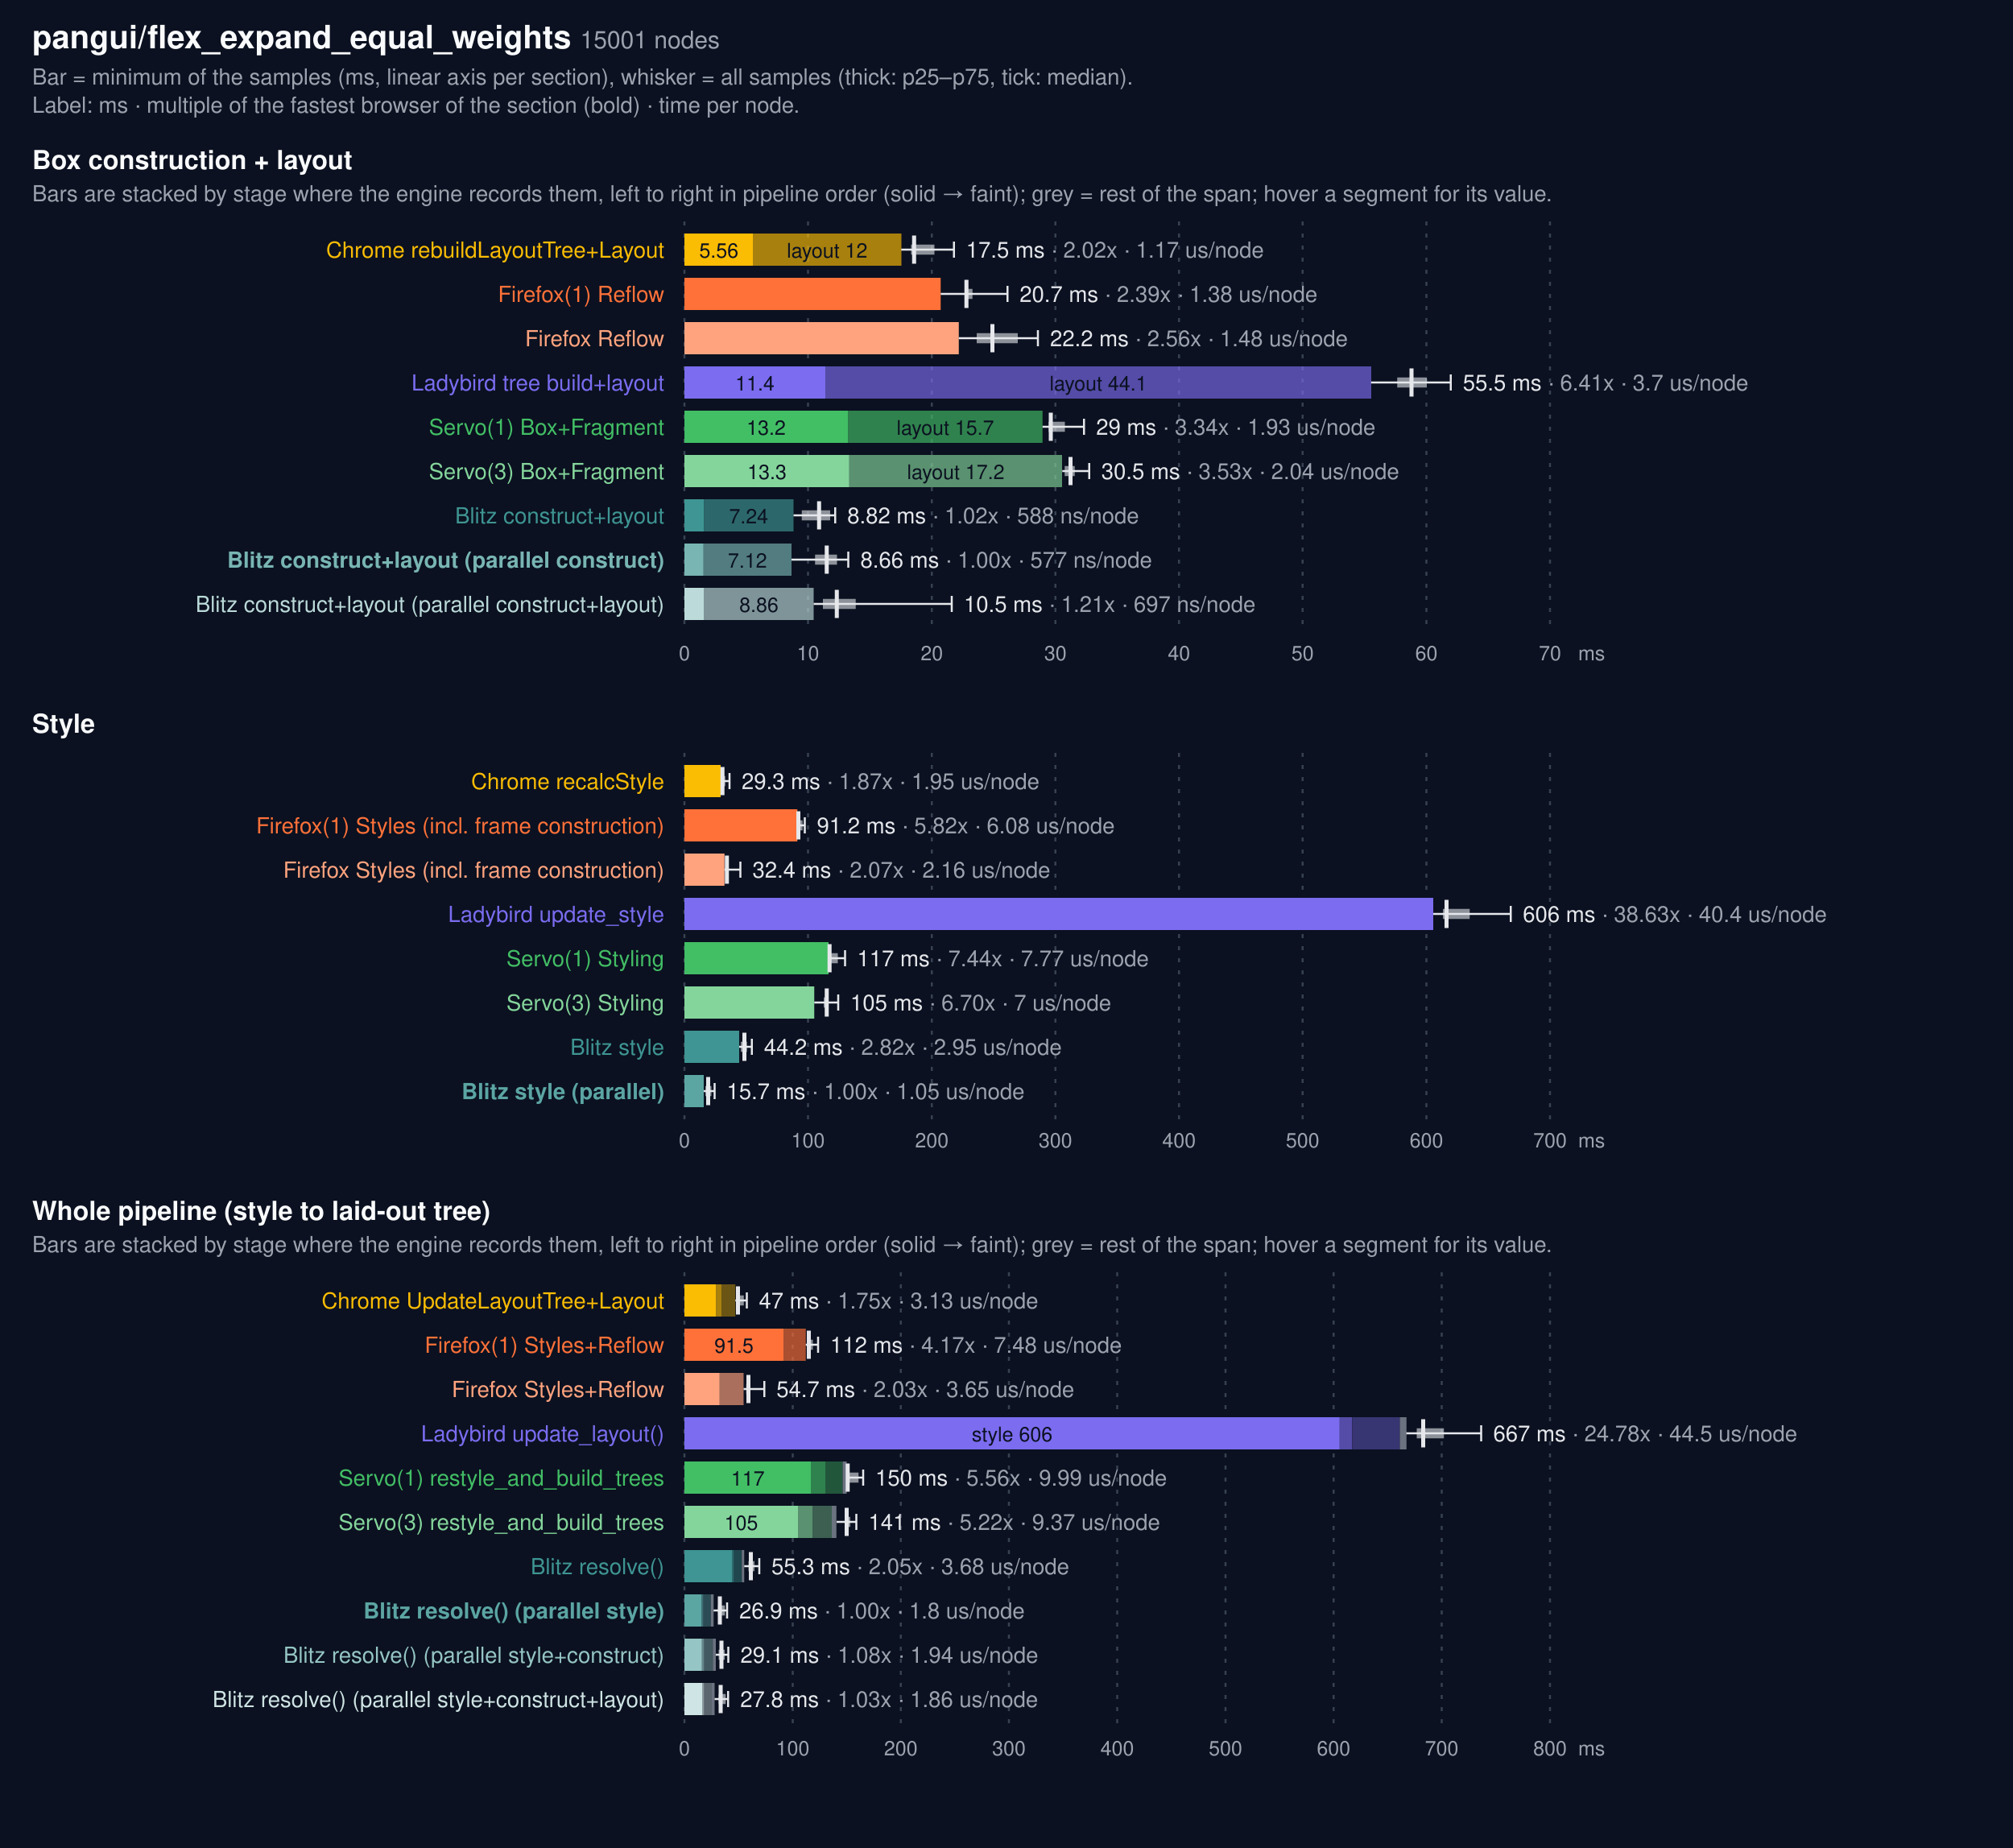
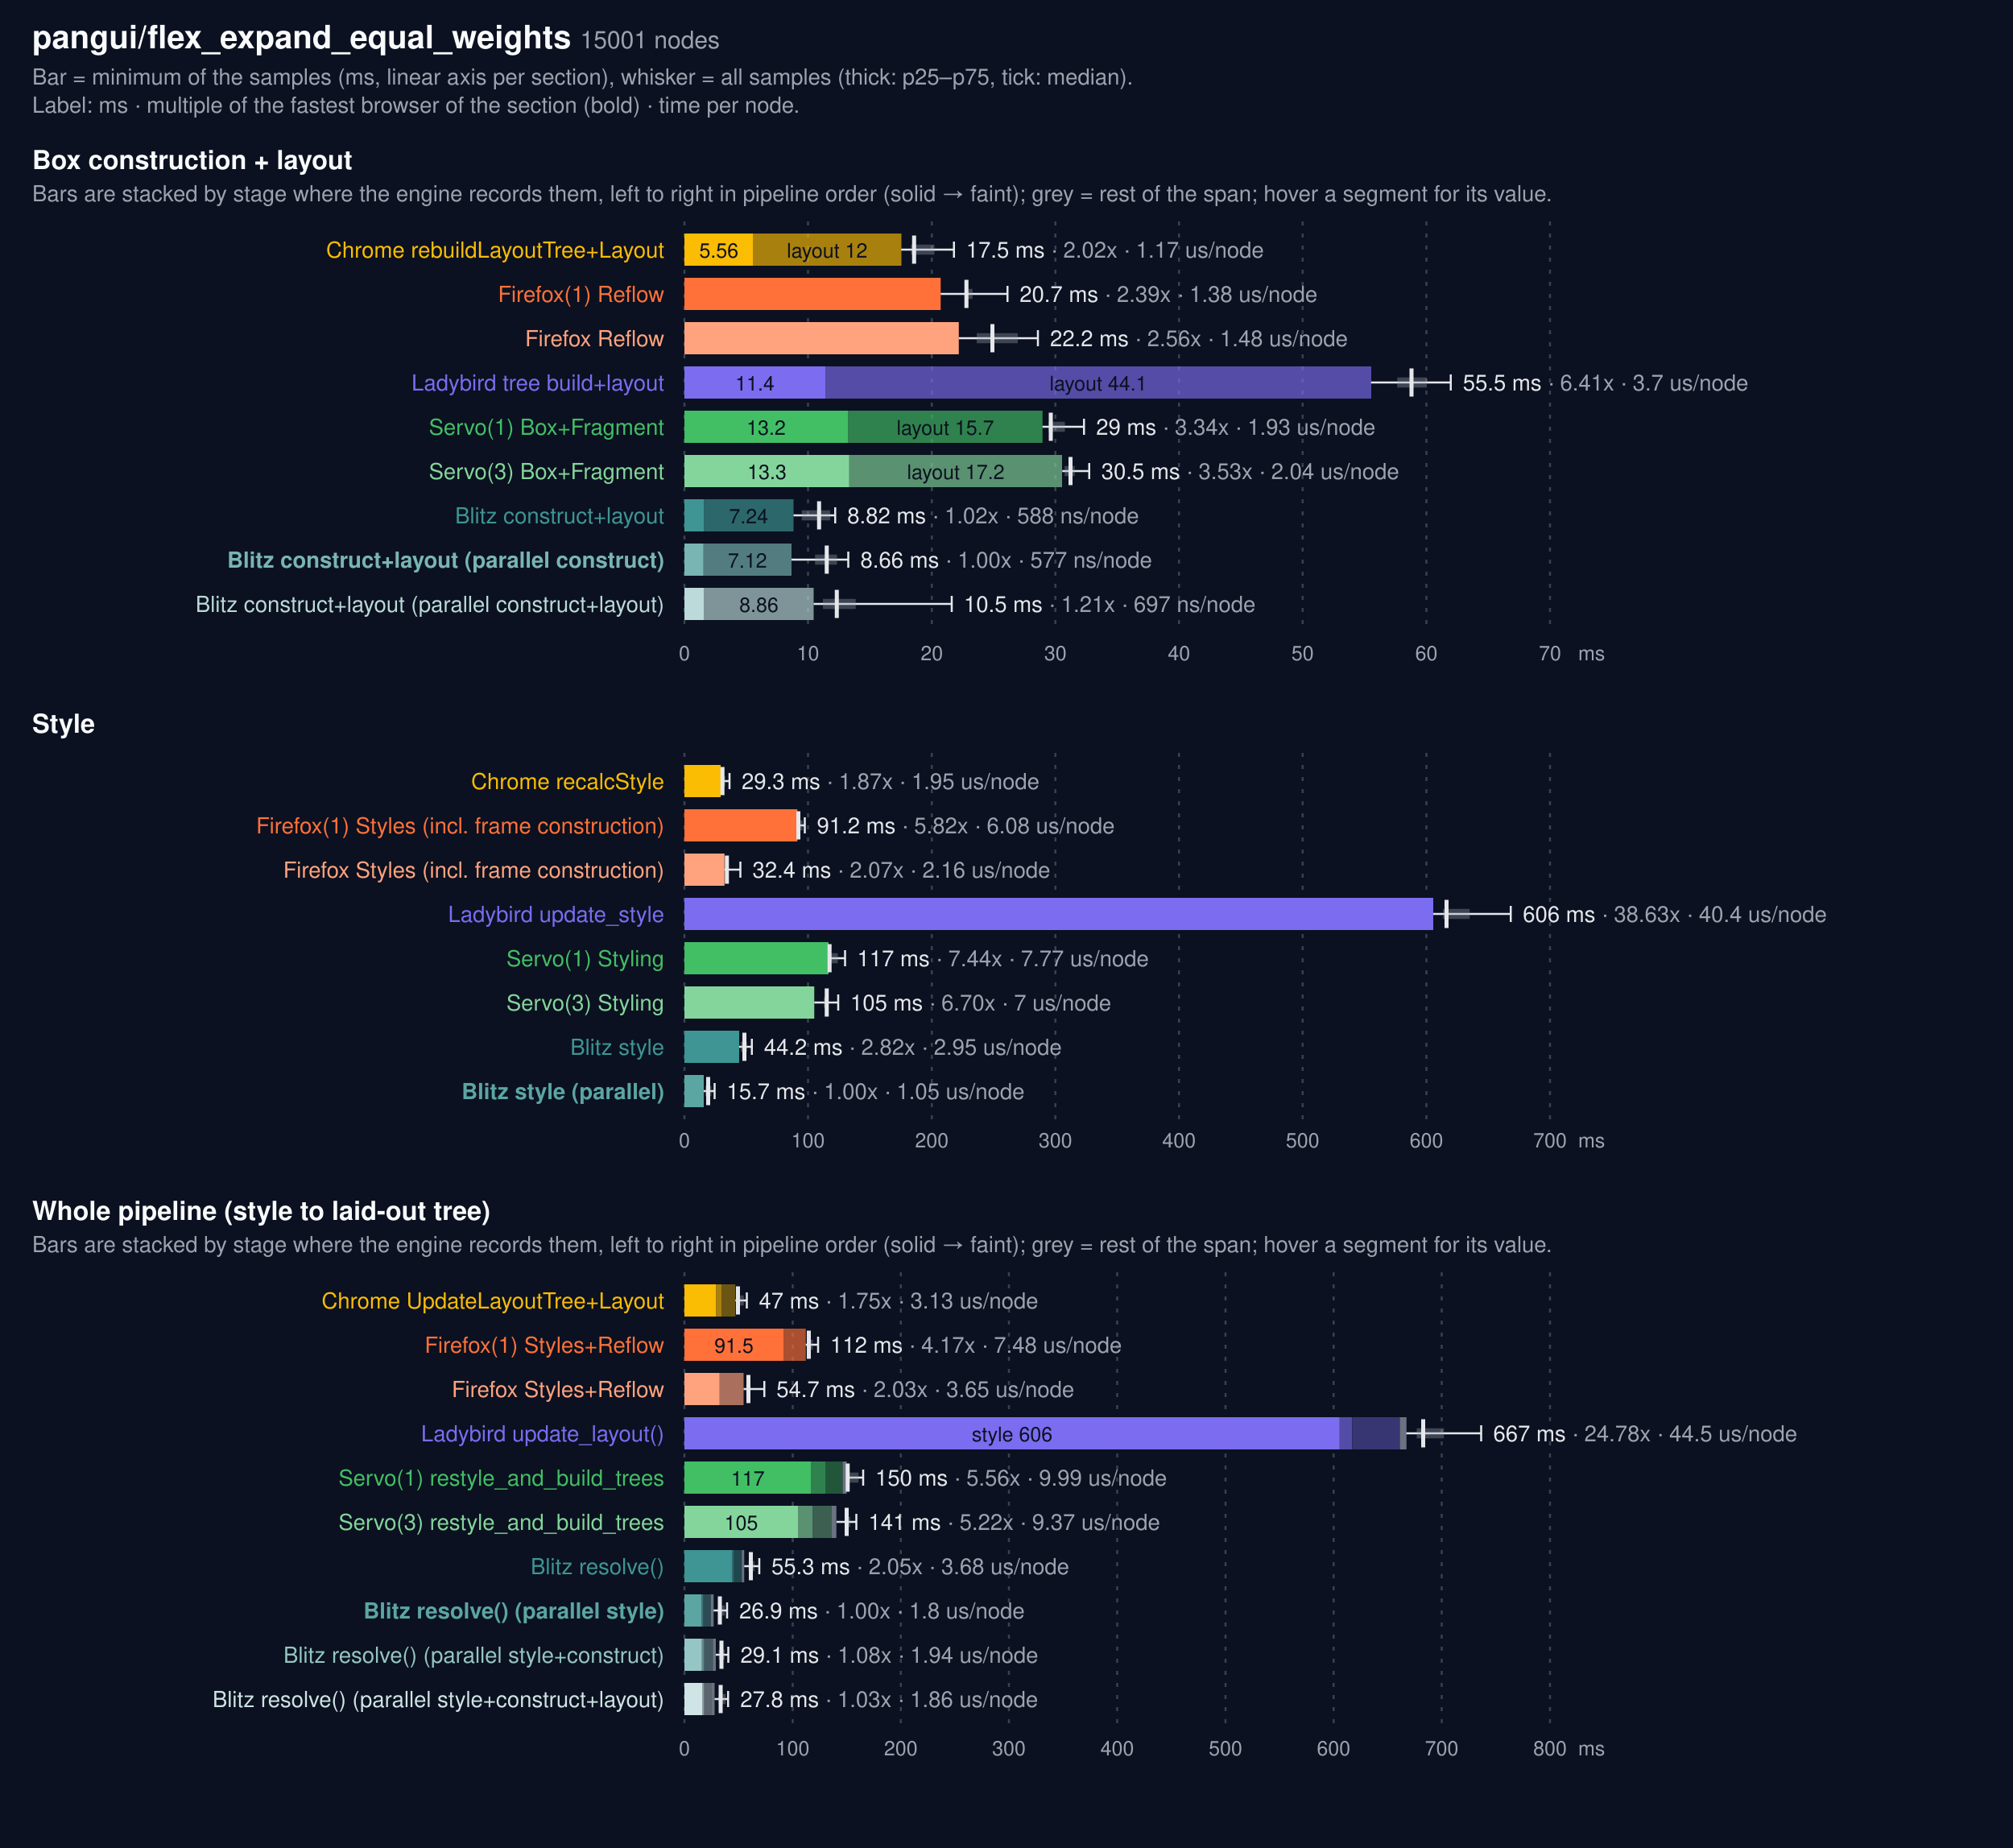
<svg xmlns="http://www.w3.org/2000/svg" width="1000" height="918" viewBox="0 0 1000 918" font-family="system-ui, -apple-system, Segoe UI, Helvetica, Arial, sans-serif">
  <rect width="1000" height="918" fill="#0b1120" />
  <text x="16" y="24" fill="#f9fafb" font-size="16" font-weight="600">pangui/flex_expand_equal_weights <tspan fill="#9ca3af" font-size="12" font-weight="400">15001 nodes</tspan>
  </text>
  <text x="16" y="42" fill="#9ca3af" font-size="11">Bar = minimum of the samples (ms, linear axis per section), whisker = all samples (thick: p25–p75, tick: median).</text>
  <text x="16" y="56" fill="#9ca3af" font-size="11">Label: ms · multiple of the fastest browser of the section (bold) · time per node.</text>
  <text x="16" y="84" fill="#f9fafb" font-size="13" font-weight="600">Box construction + layout</text>
  <text x="16" y="100" fill="#9ca3af" font-size="11">Bars are stacked by stage where the engine records them, left to right in pipeline order (solid → faint); grey = rest of the span; hover a segment for its value.</text>
  <line x1="340.0" x2="340.0" y1="110" y2="314" stroke="#374151" stroke-dasharray="2 4" />
  <text x="340.0" y="328" fill="#9ca3af" font-size="10" text-anchor="middle">0</text>
  <line x1="401.4" x2="401.4" y1="110" y2="314" stroke="#374151" stroke-dasharray="2 4" />
  <text x="401.4" y="328" fill="#9ca3af" font-size="10" text-anchor="middle">10</text>
  <line x1="462.9" x2="462.9" y1="110" y2="314" stroke="#374151" stroke-dasharray="2 4" />
  <text x="462.9" y="328" fill="#9ca3af" font-size="10" text-anchor="middle">20</text>
  <line x1="524.3" x2="524.3" y1="110" y2="314" stroke="#374151" stroke-dasharray="2 4" />
  <text x="524.3" y="328" fill="#9ca3af" font-size="10" text-anchor="middle">30</text>
  <line x1="585.7" x2="585.7" y1="110" y2="314" stroke="#374151" stroke-dasharray="2 4" />
  <text x="585.7" y="328" fill="#9ca3af" font-size="10" text-anchor="middle">40</text>
  <line x1="647.1" x2="647.1" y1="110" y2="314" stroke="#374151" stroke-dasharray="2 4" />
  <text x="647.1" y="328" fill="#9ca3af" font-size="10" text-anchor="middle">50</text>
  <line x1="708.6" x2="708.6" y1="110" y2="314" stroke="#374151" stroke-dasharray="2 4" />
  <text x="708.6" y="328" fill="#9ca3af" font-size="10" text-anchor="middle">60</text>
  <line x1="770.0" x2="770.0" y1="110" y2="314" stroke="#374151" stroke-dasharray="2 4" />
  <text x="770.0" y="328" fill="#9ca3af" font-size="10" text-anchor="middle">70</text>
  <text x="784" y="328" fill="#9ca3af" font-size="10">ms</text>
  <text x="330" y="128" fill="#FBBC04" font-size="11" text-anchor="end">Chrome rebuildLayoutTree+Layout</text>
  <rect x="340.0" y="116" width="34.2" height="16" fill="#FBBC04" opacity="1.0" />
  <text x="357.1" y="128" fill="#0b1120" font-size="10" text-anchor="middle">5.56</text>
  <rect x="374.2" y="116" width="73.6" height="16" fill="#FBBC04" opacity="0.65" />
  <text x="410.9" y="128" fill="#0b1120" font-size="10" text-anchor="middle">layout 12</text>
  <g stroke="#e5e7eb" fill="none">
    <line x1="447.7" y1="124.0" x2="473.9" y2="124.0" stroke-width="1" />
-     <line x1="452.6" y1="124.0" x2="464.2" y2="124.0" stroke-width="5" opacity="0.6" />
+     <line x1="452.6" y1="124.0" x2="464.2" y2="124.0" stroke="#9ca3af" stroke-width="5" opacity="0.35" />
    <line x1="454.1" y1="117" x2="454.1" y2="131" stroke-width="2" />
    <line x1="473.9" y1="120" x2="473.9" y2="128" stroke-width="1" />
  </g>
  <text x="479.9" y="128" fill="#e5e7eb" font-size="11">17.5 ms <tspan fill="#9ca3af">· 2.02x · 1.17 us/node</tspan>
  </text>
  <text x="330" y="150" fill="#FF7139" font-size="11" text-anchor="end">Firefox(1) Reflow</text>
  <rect x="340" y="138" width="127.3" height="16" fill="#FF7139" />
  <g stroke="#e5e7eb" fill="none">
    <line x1="467.3" y1="146.0" x2="500.5" y2="146.0" stroke-width="1" />
-     <line x1="479.6" y1="146.0" x2="483.1" y2="146.0" stroke-width="5" opacity="0.6" />
+     <line x1="479.6" y1="146.0" x2="483.1" y2="146.0" stroke="#9ca3af" stroke-width="5" opacity="0.35" />
    <line x1="480.1" y1="139" x2="480.1" y2="153" stroke-width="2" />
    <line x1="500.5" y1="142" x2="500.5" y2="150" stroke-width="1" />
  </g>
  <text x="506.5" y="150" fill="#e5e7eb" font-size="11">20.7 ms <tspan fill="#9ca3af">· 2.39x · 1.38 us/node</tspan>
  </text>
  <text x="330" y="172" fill="#ffa37e" font-size="11" text-anchor="end">Firefox Reflow</text>
  <rect x="340" y="160" width="136.3" height="16" fill="#ffa37e" />
  <g stroke="#e5e7eb" fill="none">
    <line x1="476.3" y1="168.0" x2="515.6" y2="168.0" stroke-width="1" />
-     <line x1="485.2" y1="168.0" x2="505.6" y2="168.0" stroke-width="5" opacity="0.6" />
+     <line x1="485.2" y1="168.0" x2="505.6" y2="168.0" stroke="#9ca3af" stroke-width="5" opacity="0.35" />
    <line x1="493.0" y1="161" x2="493.0" y2="175" stroke-width="2" />
    <line x1="515.6" y1="164" x2="515.6" y2="172" stroke-width="1" />
  </g>
  <text x="521.6" y="172" fill="#e5e7eb" font-size="11">22.2 ms <tspan fill="#9ca3af">· 2.56x · 1.48 us/node</tspan>
  </text>
  <text x="330" y="194" fill="#7B6CF0" font-size="11" text-anchor="end">Ladybird tree build+layout</text>
  <rect x="340.0" y="182" width="70.1" height="16" fill="#7B6CF0" opacity="1.0" />
  <text x="375.0" y="194" fill="#0b1120" font-size="10" text-anchor="middle">11.4</text>
  <rect x="410.1" y="182" width="271.1" height="16" fill="#7B6CF0" opacity="0.65" />
  <text x="545.6" y="194" fill="#0b1120" font-size="10" text-anchor="middle">layout 44.1</text>
  <g stroke="#e5e7eb" fill="none">
    <line x1="681.1" y1="190.0" x2="720.7" y2="190.0" stroke-width="1" />
-     <line x1="694.1" y1="190.0" x2="708.8" y2="190.0" stroke-width="5" opacity="0.6" />
+     <line x1="694.1" y1="190.0" x2="708.8" y2="190.0" stroke="#9ca3af" stroke-width="5" opacity="0.35" />
    <line x1="701.2" y1="183" x2="701.2" y2="197" stroke-width="2" />
    <line x1="720.7" y1="186" x2="720.7" y2="194" stroke-width="1" />
  </g>
  <text x="726.7" y="194" fill="#e5e7eb" font-size="11">55.5 ms <tspan fill="#9ca3af">· 6.41x · 3.7 us/node</tspan>
  </text>
  <text x="330" y="216" fill="#42BE65" font-size="11" text-anchor="end">Servo(1) Box+Fragment</text>
  <rect x="340.0" y="204" width="81.3" height="16" fill="#42BE65" opacity="1.0" />
  <text x="380.6" y="216" fill="#0b1120" font-size="10" text-anchor="middle">13.2</text>
  <rect x="421.3" y="204" width="96.6" height="16" fill="#42BE65" opacity="0.65" />
  <text x="469.6" y="216" fill="#0b1120" font-size="10" text-anchor="middle">layout 15.7</text>
  <g stroke="#e5e7eb" fill="none">
    <line x1="517.9" y1="212.0" x2="538.5" y2="212.0" stroke-width="1" />
-     <line x1="520.9" y1="212.0" x2="529.0" y2="212.0" stroke-width="5" opacity="0.6" />
+     <line x1="520.9" y1="212.0" x2="529.0" y2="212.0" stroke="#9ca3af" stroke-width="5" opacity="0.35" />
    <line x1="522.0" y1="205" x2="522.0" y2="219" stroke-width="2" />
    <line x1="538.5" y1="208" x2="538.5" y2="216" stroke-width="1" />
  </g>
  <text x="544.5" y="216" fill="#e5e7eb" font-size="11">29 ms <tspan fill="#9ca3af">· 3.34x · 1.93 us/node</tspan>
  </text>
  <text x="330" y="238" fill="#84d59b" font-size="11" text-anchor="end">Servo(3) Box+Fragment</text>
  <rect x="340.0" y="226" width="81.9" height="16" fill="#84d59b" opacity="1.0" />
  <text x="381.0" y="238" fill="#0b1120" font-size="10" text-anchor="middle">13.3</text>
  <rect x="421.9" y="226" width="105.7" height="16" fill="#84d59b" opacity="0.65" />
  <text x="474.8" y="238" fill="#0b1120" font-size="10" text-anchor="middle">layout 17.2</text>
  <g stroke="#e5e7eb" fill="none">
    <line x1="527.7" y1="234.0" x2="541.1" y2="234.0" stroke-width="1" />
-     <line x1="528.9" y1="234.0" x2="533.9" y2="234.0" stroke-width="5" opacity="0.6" />
+     <line x1="528.9" y1="234.0" x2="533.9" y2="234.0" stroke="#9ca3af" stroke-width="5" opacity="0.35" />
    <line x1="531.8" y1="227" x2="531.8" y2="241" stroke-width="2" />
    <line x1="541.1" y1="230" x2="541.1" y2="238" stroke-width="1" />
  </g>
  <text x="547.1" y="238" fill="#e5e7eb" font-size="11">30.5 ms <tspan fill="#9ca3af">· 3.53x · 2.04 us/node</tspan>
  </text>
  <text x="330" y="260" fill="#3E9593" font-size="11" text-anchor="end">Blitz construct+layout</text>
  <rect x="340.0" y="248" width="9.7" height="16" fill="#3E9593" opacity="1.0" />
  <rect x="349.7" y="248" width="44.5" height="16" fill="#3E9593" opacity="0.65" />
  <text x="371.9" y="260" fill="#0b1120" font-size="10" text-anchor="middle">7.24</text>
  <g stroke="#e5e7eb" fill="none">
    <line x1="394.2" y1="256.0" x2="414.9" y2="256.0" stroke-width="1" />
-     <line x1="398.3" y1="256.0" x2="412.4" y2="256.0" stroke-width="5" opacity="0.6" />
+     <line x1="398.3" y1="256.0" x2="412.4" y2="256.0" stroke="#9ca3af" stroke-width="5" opacity="0.35" />
    <line x1="406.9" y1="249" x2="406.9" y2="263" stroke-width="2" />
    <line x1="414.9" y1="252" x2="414.9" y2="260" stroke-width="1" />
  </g>
  <text x="420.9" y="260" fill="#e5e7eb" font-size="11">8.82 ms <tspan fill="#9ca3af">· 1.02x · 588 ns/node</tspan>
  </text>
  <text x="330" y="282" fill="#78b5b3" font-size="11" text-anchor="end" font-weight="700">Blitz construct+layout (parallel construct)</text>
  <rect x="340.0" y="270" width="9.5" height="16" fill="#78b5b3" opacity="1.0" />
  <rect x="349.5" y="270" width="43.7" height="16" fill="#78b5b3" opacity="0.65" />
  <text x="371.3" y="282" fill="#0b1120" font-size="10" text-anchor="middle">7.12</text>
  <g stroke="#e5e7eb" fill="none">
    <line x1="393.2" y1="278.0" x2="421.4" y2="278.0" stroke-width="1" />
-     <line x1="404.9" y1="278.0" x2="415.8" y2="278.0" stroke-width="5" opacity="0.6" />
+     <line x1="404.9" y1="278.0" x2="415.8" y2="278.0" stroke="#9ca3af" stroke-width="5" opacity="0.35" />
    <line x1="410.7" y1="271" x2="410.7" y2="285" stroke-width="2" />
    <line x1="421.4" y1="274" x2="421.4" y2="282" stroke-width="1" />
  </g>
  <text x="427.4" y="282" fill="#e5e7eb" font-size="11">8.66 ms <tspan fill="#9ca3af">· 1.00x · 577 ns/node</tspan>
  </text>
  <text x="330" y="304" fill="#bbdad9" font-size="11" text-anchor="end">Blitz construct+layout (parallel construct+layout)</text>
  <rect x="340.0" y="292" width="9.8" height="16" fill="#bbdad9" opacity="1.0" />
  <rect x="349.8" y="292" width="54.4" height="16" fill="#bbdad9" opacity="0.65" />
  <text x="377.0" y="304" fill="#0b1120" font-size="10" text-anchor="middle">8.86</text>
  <g stroke="#e5e7eb" fill="none">
    <line x1="404.2" y1="300.0" x2="472.8" y2="300.0" stroke-width="1" />
-     <line x1="408.8" y1="300.0" x2="425.1" y2="300.0" stroke-width="5" opacity="0.6" />
+     <line x1="408.8" y1="300.0" x2="425.1" y2="300.0" stroke="#9ca3af" stroke-width="5" opacity="0.35" />
    <line x1="415.7" y1="293" x2="415.7" y2="307" stroke-width="2" />
    <line x1="472.8" y1="296" x2="472.8" y2="304" stroke-width="1" />
  </g>
  <text x="478.8" y="304" fill="#e5e7eb" font-size="11">10.5 ms <tspan fill="#9ca3af">· 1.21x · 697 ns/node</tspan>
  </text>
  <text x="16" y="364" fill="#f9fafb" font-size="13" font-weight="600">Style</text>
  <line x1="340.0" x2="340.0" y1="374" y2="556" stroke="#374151" stroke-dasharray="2 4" />
  <text x="340.0" y="570" fill="#9ca3af" font-size="10" text-anchor="middle">0</text>
  <line x1="401.4" x2="401.4" y1="374" y2="556" stroke="#374151" stroke-dasharray="2 4" />
  <text x="401.4" y="570" fill="#9ca3af" font-size="10" text-anchor="middle">100</text>
  <line x1="462.9" x2="462.9" y1="374" y2="556" stroke="#374151" stroke-dasharray="2 4" />
  <text x="462.9" y="570" fill="#9ca3af" font-size="10" text-anchor="middle">200</text>
  <line x1="524.3" x2="524.3" y1="374" y2="556" stroke="#374151" stroke-dasharray="2 4" />
  <text x="524.3" y="570" fill="#9ca3af" font-size="10" text-anchor="middle">300</text>
  <line x1="585.7" x2="585.7" y1="374" y2="556" stroke="#374151" stroke-dasharray="2 4" />
  <text x="585.7" y="570" fill="#9ca3af" font-size="10" text-anchor="middle">400</text>
  <line x1="647.1" x2="647.1" y1="374" y2="556" stroke="#374151" stroke-dasharray="2 4" />
  <text x="647.1" y="570" fill="#9ca3af" font-size="10" text-anchor="middle">500</text>
  <line x1="708.6" x2="708.6" y1="374" y2="556" stroke="#374151" stroke-dasharray="2 4" />
  <text x="708.6" y="570" fill="#9ca3af" font-size="10" text-anchor="middle">600</text>
  <line x1="770.0" x2="770.0" y1="374" y2="556" stroke="#374151" stroke-dasharray="2 4" />
  <text x="770.0" y="570" fill="#9ca3af" font-size="10" text-anchor="middle">700</text>
  <text x="784" y="570" fill="#9ca3af" font-size="10">ms</text>
  <text x="330" y="392" fill="#FBBC04" font-size="11" text-anchor="end">Chrome recalcStyle</text>
  <rect x="340" y="380" width="18.0" height="16" fill="#FBBC04" />
  <g stroke="#e5e7eb" fill="none">
    <line x1="358.0" y1="388.0" x2="362.4" y2="388.0" stroke-width="1" />
-     <line x1="358.5" y1="388.0" x2="360.3" y2="388.0" stroke-width="5" opacity="0.6" />
+     <line x1="358.5" y1="388.0" x2="360.3" y2="388.0" stroke="#9ca3af" stroke-width="5" opacity="0.35" />
    <line x1="358.9" y1="381" x2="358.9" y2="395" stroke-width="2" />
    <line x1="362.4" y1="384" x2="362.4" y2="392" stroke-width="1" />
  </g>
  <text x="368.4" y="392" fill="#e5e7eb" font-size="11">29.3 ms <tspan fill="#9ca3af">· 1.87x · 1.95 us/node</tspan>
  </text>
  <text x="330" y="414" fill="#FF7139" font-size="11" text-anchor="end">Firefox(1) Styles (incl. frame construction)</text>
  <rect x="340" y="402" width="56.1" height="16" fill="#FF7139" />
  <g stroke="#e5e7eb" fill="none">
    <line x1="396.1" y1="410.0" x2="399.8" y2="410.0" stroke-width="1" />
-     <line x1="396.3" y1="410.0" x2="398.7" y2="410.0" stroke-width="5" opacity="0.6" />
+     <line x1="396.3" y1="410.0" x2="398.7" y2="410.0" stroke="#9ca3af" stroke-width="5" opacity="0.35" />
    <line x1="396.6" y1="403" x2="396.6" y2="417" stroke-width="2" />
    <line x1="399.8" y1="406" x2="399.8" y2="414" stroke-width="1" />
  </g>
  <text x="405.8" y="414" fill="#e5e7eb" font-size="11">91.2 ms <tspan fill="#9ca3af">· 5.82x · 6.08 us/node</tspan>
  </text>
  <text x="330" y="436" fill="#ffa37e" font-size="11" text-anchor="end">Firefox Styles (incl. frame construction)</text>
  <rect x="340" y="424" width="19.9" height="16" fill="#ffa37e" />
  <g stroke="#e5e7eb" fill="none">
    <line x1="359.9" y1="432.0" x2="367.8" y2="432.0" stroke-width="1" />
-     <line x1="360.5" y1="432.0" x2="361.2" y2="432.0" stroke-width="5" opacity="0.6" />
+     <line x1="360.5" y1="432.0" x2="361.2" y2="432.0" stroke="#9ca3af" stroke-width="5" opacity="0.35" />
    <line x1="361.1" y1="425" x2="361.1" y2="439" stroke-width="2" />
    <line x1="367.8" y1="428" x2="367.8" y2="436" stroke-width="1" />
  </g>
  <text x="373.8" y="436" fill="#e5e7eb" font-size="11">32.4 ms <tspan fill="#9ca3af">· 2.07x · 2.16 us/node</tspan>
  </text>
  <text x="330" y="458" fill="#7B6CF0" font-size="11" text-anchor="end">Ladybird update_style</text>
  <rect x="340" y="446" width="372.0" height="16" fill="#7B6CF0" />
  <g stroke="#e5e7eb" fill="none">
    <line x1="712.0" y1="454.0" x2="750.5" y2="454.0" stroke-width="1" />
-     <line x1="716.8" y1="454.0" x2="730.1" y2="454.0" stroke-width="5" opacity="0.6" />
+     <line x1="716.8" y1="454.0" x2="730.1" y2="454.0" stroke="#9ca3af" stroke-width="5" opacity="0.35" />
    <line x1="718.6" y1="447" x2="718.6" y2="461" stroke-width="2" />
    <line x1="750.5" y1="450" x2="750.5" y2="458" stroke-width="1" />
  </g>
  <text x="756.5" y="458" fill="#e5e7eb" font-size="11">606 ms <tspan fill="#9ca3af">· 38.63x · 40.4 us/node</tspan>
  </text>
  <text x="330" y="480" fill="#42BE65" font-size="11" text-anchor="end">Servo(1) Styling</text>
  <rect x="340" y="468" width="71.6" height="16" fill="#42BE65" />
  <g stroke="#e5e7eb" fill="none">
    <line x1="411.6" y1="476.0" x2="419.8" y2="476.0" stroke-width="1" />
-     <line x1="412.0" y1="476.0" x2="416.2" y2="476.0" stroke-width="5" opacity="0.6" />
+     <line x1="412.0" y1="476.0" x2="416.2" y2="476.0" stroke="#9ca3af" stroke-width="5" opacity="0.35" />
    <line x1="412.1" y1="469" x2="412.1" y2="483" stroke-width="2" />
    <line x1="419.8" y1="472" x2="419.8" y2="480" stroke-width="1" />
  </g>
  <text x="425.8" y="480" fill="#e5e7eb" font-size="11">117 ms <tspan fill="#9ca3af">· 7.44x · 7.77 us/node</tspan>
  </text>
  <text x="330" y="502" fill="#84d59b" font-size="11" text-anchor="end">Servo(3) Styling</text>
  <rect x="340" y="490" width="64.5" height="16" fill="#84d59b" />
  <g stroke="#e5e7eb" fill="none">
    <line x1="404.5" y1="498.0" x2="416.4" y2="498.0" stroke-width="1" />
-     <line x1="409.2" y1="498.0" x2="411.6" y2="498.0" stroke-width="5" opacity="0.6" />
+     <line x1="409.2" y1="498.0" x2="411.6" y2="498.0" stroke="#9ca3af" stroke-width="5" opacity="0.35" />
    <line x1="410.7" y1="491" x2="410.7" y2="505" stroke-width="2" />
    <line x1="416.4" y1="494" x2="416.4" y2="502" stroke-width="1" />
  </g>
  <text x="422.4" y="502" fill="#e5e7eb" font-size="11">105 ms <tspan fill="#9ca3af">· 6.70x · 7 us/node</tspan>
  </text>
  <text x="330" y="524" fill="#3E9593" font-size="11" text-anchor="end">Blitz style</text>
  <rect x="340" y="512" width="27.2" height="16" fill="#3E9593" />
  <g stroke="#e5e7eb" fill="none">
    <line x1="367.2" y1="520.0" x2="373.5" y2="520.0" stroke-width="1" />
-     <line x1="368.0" y1="520.0" x2="371.1" y2="520.0" stroke-width="5" opacity="0.6" />
+     <line x1="368.0" y1="520.0" x2="371.1" y2="520.0" stroke="#9ca3af" stroke-width="5" opacity="0.35" />
    <line x1="369.8" y1="513" x2="369.8" y2="527" stroke-width="2" />
    <line x1="373.5" y1="516" x2="373.5" y2="524" stroke-width="1" />
  </g>
  <text x="379.5" y="524" fill="#e5e7eb" font-size="11">44.2 ms <tspan fill="#9ca3af">· 2.82x · 2.95 us/node</tspan>
  </text>
  <text x="330" y="546" fill="#5ba5a3" font-size="11" text-anchor="end" font-weight="700">Blitz style (parallel)</text>
  <rect x="340" y="534" width="9.6" height="16" fill="#5ba5a3" />
  <g stroke="#e5e7eb" fill="none">
    <line x1="349.6" y1="542.0" x2="355.0" y2="542.0" stroke-width="1" />
-     <line x1="350.4" y1="542.0" x2="353.4" y2="542.0" stroke-width="5" opacity="0.6" />
+     <line x1="350.4" y1="542.0" x2="353.4" y2="542.0" stroke="#9ca3af" stroke-width="5" opacity="0.35" />
    <line x1="351.8" y1="535" x2="351.8" y2="549" stroke-width="2" />
    <line x1="355.0" y1="538" x2="355.0" y2="546" stroke-width="1" />
  </g>
  <text x="361.0" y="546" fill="#e5e7eb" font-size="11">15.7 ms <tspan fill="#9ca3af">· 1.00x · 1.05 us/node</tspan>
  </text>
  <text x="16" y="606" fill="#f9fafb" font-size="13" font-weight="600">Whole pipeline (style to laid-out tree)</text>
  <text x="16" y="622" fill="#9ca3af" font-size="11">Bars are stacked by stage where the engine records them, left to right in pipeline order (solid → faint); grey = rest of the span; hover a segment for its value.</text>
  <line x1="340.0" x2="340.0" y1="632" y2="858" stroke="#374151" stroke-dasharray="2 4" />
  <text x="340.0" y="872" fill="#9ca3af" font-size="10" text-anchor="middle">0</text>
  <line x1="393.8" x2="393.8" y1="632" y2="858" stroke="#374151" stroke-dasharray="2 4" />
  <text x="393.8" y="872" fill="#9ca3af" font-size="10" text-anchor="middle">100</text>
  <line x1="447.5" x2="447.5" y1="632" y2="858" stroke="#374151" stroke-dasharray="2 4" />
  <text x="447.5" y="872" fill="#9ca3af" font-size="10" text-anchor="middle">200</text>
  <line x1="501.2" x2="501.2" y1="632" y2="858" stroke="#374151" stroke-dasharray="2 4" />
  <text x="501.2" y="872" fill="#9ca3af" font-size="10" text-anchor="middle">300</text>
  <line x1="555.0" x2="555.0" y1="632" y2="858" stroke="#374151" stroke-dasharray="2 4" />
  <text x="555.0" y="872" fill="#9ca3af" font-size="10" text-anchor="middle">400</text>
  <line x1="608.8" x2="608.8" y1="632" y2="858" stroke="#374151" stroke-dasharray="2 4" />
  <text x="608.8" y="872" fill="#9ca3af" font-size="10" text-anchor="middle">500</text>
  <line x1="662.5" x2="662.5" y1="632" y2="858" stroke="#374151" stroke-dasharray="2 4" />
  <text x="662.5" y="872" fill="#9ca3af" font-size="10" text-anchor="middle">600</text>
  <line x1="716.2" x2="716.2" y1="632" y2="858" stroke="#374151" stroke-dasharray="2 4" />
  <text x="716.2" y="872" fill="#9ca3af" font-size="10" text-anchor="middle">700</text>
  <line x1="770.0" x2="770.0" y1="632" y2="858" stroke="#374151" stroke-dasharray="2 4" />
  <text x="770.0" y="872" fill="#9ca3af" font-size="10" text-anchor="middle">800</text>
  <text x="784" y="872" fill="#9ca3af" font-size="10">ms</text>
  <text x="330" y="650" fill="#FBBC04" font-size="11" text-anchor="end">Chrome UpdateLayoutTree+Layout</text>
  <rect x="340.0" y="638" width="15.7" height="16" fill="#FBBC04" opacity="1.0" />
  <rect x="355.7" y="638" width="2.9" height="16" fill="#FBBC04" opacity="0.65" />
  <rect x="358.7" y="638" width="6.6" height="16" fill="#FBBC04" opacity="0.4" />
  <rect x="365.3" y="638" width="0.0" height="16" fill="#6b7280" opacity="1.0" />
  <g stroke="#e5e7eb" fill="none">
    <line x1="365.3" y1="646.0" x2="371.0" y2="646.0" stroke-width="1" />
-     <line x1="366.1" y1="646.0" x2="369.5" y2="646.0" stroke-width="5" opacity="0.6" />
+     <line x1="366.1" y1="646.0" x2="369.5" y2="646.0" stroke="#9ca3af" stroke-width="5" opacity="0.35" />
    <line x1="366.6" y1="639" x2="366.6" y2="653" stroke-width="2" />
    <line x1="371.0" y1="642" x2="371.0" y2="650" stroke-width="1" />
  </g>
  <text x="377.0" y="650" fill="#e5e7eb" font-size="11">47 ms <tspan fill="#9ca3af">· 1.75x · 3.13 us/node</tspan>
  </text>
  <text x="330" y="672" fill="#FF7139" font-size="11" text-anchor="end">Firefox(1) Styles+Reflow</text>
  <rect x="340.0" y="660" width="49.2" height="16" fill="#FF7139" opacity="1.0" />
  <text x="364.6" y="672" fill="#0b1120" font-size="10" text-anchor="middle">91.5</text>
  <rect x="389.2" y="660" width="11.1" height="16" fill="#FF7139" opacity="0.65" />
  <g stroke="#e5e7eb" fill="none">
    <line x1="400.3" y1="668.0" x2="406.4" y2="668.0" stroke-width="1" />
-     <line x1="401.5" y1="668.0" x2="403.8" y2="668.0" stroke-width="5" opacity="0.6" />
+     <line x1="401.5" y1="668.0" x2="403.8" y2="668.0" stroke="#9ca3af" stroke-width="5" opacity="0.35" />
    <line x1="401.8" y1="661" x2="401.8" y2="675" stroke-width="2" />
    <line x1="406.4" y1="664" x2="406.4" y2="672" stroke-width="1" />
  </g>
  <text x="412.4" y="672" fill="#e5e7eb" font-size="11">112 ms <tspan fill="#9ca3af">· 4.17x · 7.48 us/node</tspan>
  </text>
  <text x="330" y="694" fill="#ffa37e" font-size="11" text-anchor="end">Firefox Styles+Reflow</text>
  <rect x="340.0" y="682" width="17.5" height="16" fill="#ffa37e" opacity="1.0" />
  <rect x="357.5" y="682" width="11.9" height="16" fill="#ffa37e" opacity="0.65" />
  <g stroke="#e5e7eb" fill="none">
    <line x1="369.4" y1="690.0" x2="379.7" y2="690.0" stroke-width="1" />
-     <line x1="370.7" y1="690.0" x2="372.8" y2="690.0" stroke-width="5" opacity="0.6" />
+     <line x1="370.7" y1="690.0" x2="372.8" y2="690.0" stroke="#9ca3af" stroke-width="5" opacity="0.35" />
    <line x1="371.8" y1="683" x2="371.8" y2="697" stroke-width="2" />
    <line x1="379.7" y1="686" x2="379.7" y2="694" stroke-width="1" />
  </g>
  <text x="385.7" y="694" fill="#e5e7eb" font-size="11">54.7 ms <tspan fill="#9ca3af">· 2.03x · 3.65 us/node</tspan>
  </text>
  <text x="330" y="716" fill="#7B6CF0" font-size="11" text-anchor="end">Ladybird update_layout()</text>
  <rect x="340.0" y="704" width="325.5" height="16" fill="#7B6CF0" opacity="1.0" />
  <text x="502.8" y="716" fill="#0b1120" font-size="10" text-anchor="middle">style 606</text>
  <rect x="665.5" y="704" width="6.1" height="16" fill="#7B6CF0" opacity="0.65" />
  <rect x="671.7" y="704" width="23.7" height="16" fill="#7B6CF0" opacity="0.4" />
  <rect x="695.4" y="704" width="3.3" height="16" fill="#6b7280" opacity="1.0" />
  <g stroke="#e5e7eb" fill="none">
    <line x1="698.6" y1="712.0" x2="735.8" y2="712.0" stroke-width="1" />
-     <line x1="703.8" y1="712.0" x2="717.3" y2="712.0" stroke-width="5" opacity="0.6" />
+     <line x1="703.8" y1="712.0" x2="717.3" y2="712.0" stroke="#9ca3af" stroke-width="5" opacity="0.35" />
    <line x1="707.0" y1="705" x2="707.0" y2="719" stroke-width="2" />
    <line x1="735.8" y1="708" x2="735.8" y2="716" stroke-width="1" />
  </g>
  <text x="741.8" y="716" fill="#e5e7eb" font-size="11">667 ms <tspan fill="#9ca3af">· 24.78x · 44.5 us/node</tspan>
  </text>
  <text x="330" y="738" fill="#42BE65" font-size="11" text-anchor="end">Servo(1) restyle_and_build_trees</text>
  <rect x="340.0" y="726" width="63.0" height="16" fill="#42BE65" opacity="1.0" />
  <text x="371.5" y="738" fill="#0b1120" font-size="10" text-anchor="middle">117</text>
  <rect x="403.0" y="726" width="7.1" height="16" fill="#42BE65" opacity="0.65" />
  <rect x="410.1" y="726" width="8.5" height="16" fill="#42BE65" opacity="0.4" />
  <rect x="418.6" y="726" width="2.0" height="16" fill="#6b7280" opacity="1.0" />
  <g stroke="#e5e7eb" fill="none">
    <line x1="420.5" y1="734.0" x2="428.8" y2="734.0" stroke-width="1" />
-     <line x1="420.8" y1="734.0" x2="426.5" y2="734.0" stroke-width="5" opacity="0.6" />
+     <line x1="420.8" y1="734.0" x2="426.5" y2="734.0" stroke="#9ca3af" stroke-width="5" opacity="0.35" />
    <line x1="421.1" y1="727" x2="421.1" y2="741" stroke-width="2" />
    <line x1="428.8" y1="730" x2="428.8" y2="738" stroke-width="1" />
  </g>
  <text x="434.8" y="738" fill="#e5e7eb" font-size="11">150 ms <tspan fill="#9ca3af">· 5.56x · 9.99 us/node</tspan>
  </text>
  <text x="330" y="760" fill="#84d59b" font-size="11" text-anchor="end">Servo(3) restyle_and_build_trees</text>
  <rect x="340.0" y="748" width="56.4" height="16" fill="#84d59b" opacity="1.0" />
  <text x="368.2" y="760" fill="#0b1120" font-size="10" text-anchor="middle">105</text>
  <rect x="396.4" y="748" width="7.2" height="16" fill="#84d59b" opacity="0.65" />
  <rect x="403.6" y="748" width="9.6" height="16" fill="#84d59b" opacity="0.4" />
  <rect x="413.2" y="748" width="2.3" height="16" fill="#6b7280" opacity="1.0" />
  <g stroke="#e5e7eb" fill="none">
    <line x1="415.6" y1="756.0" x2="425.4" y2="756.0" stroke-width="1" />
-     <line x1="419.7" y1="756.0" x2="422.4" y2="756.0" stroke-width="5" opacity="0.6" />
+     <line x1="419.7" y1="756.0" x2="422.4" y2="756.0" stroke="#9ca3af" stroke-width="5" opacity="0.35" />
    <line x1="420.6" y1="749" x2="420.6" y2="763" stroke-width="2" />
    <line x1="425.4" y1="752" x2="425.4" y2="760" stroke-width="1" />
  </g>
  <text x="431.4" y="760" fill="#e5e7eb" font-size="11">141 ms <tspan fill="#9ca3af">· 5.22x · 9.37 us/node</tspan>
  </text>
  <text x="330" y="782" fill="#3E9593" font-size="11" text-anchor="end">Blitz resolve()</text>
  <rect x="340.0" y="770" width="23.8" height="16" fill="#3E9593" opacity="1.0" />
  <rect x="363.8" y="770" width="0.8" height="16" fill="#3E9593" opacity="0.65" />
  <rect x="364.6" y="770" width="3.9" height="16" fill="#3E9593" opacity="0.4" />
  <rect x="368.5" y="770" width="1.2" height="16" fill="#6b7280" opacity="1.0" />
  <g stroke="#e5e7eb" fill="none">
    <line x1="369.7" y1="778.0" x2="377.2" y2="778.0" stroke-width="1" />
-     <line x1="371.8" y1="778.0" x2="374.8" y2="778.0" stroke-width="5" opacity="0.6" />
+     <line x1="371.8" y1="778.0" x2="374.8" y2="778.0" stroke="#9ca3af" stroke-width="5" opacity="0.35" />
    <line x1="373.0" y1="771" x2="373.0" y2="785" stroke-width="2" />
    <line x1="377.2" y1="774" x2="377.2" y2="782" stroke-width="1" />
  </g>
  <text x="383.2" y="782" fill="#e5e7eb" font-size="11">55.3 ms <tspan fill="#9ca3af">· 2.05x · 3.68 us/node</tspan>
  </text>
  <text x="330" y="804" fill="#5ba5a3" font-size="11" text-anchor="end" font-weight="700">Blitz resolve() (parallel style)</text>
  <rect x="340.0" y="792" width="8.4" height="16" fill="#5ba5a3" opacity="1.0" />
  <rect x="348.4" y="792" width="1.0" height="16" fill="#5ba5a3" opacity="0.65" />
  <rect x="349.4" y="792" width="3.7" height="16" fill="#5ba5a3" opacity="0.4" />
  <rect x="353.1" y="792" width="1.4" height="16" fill="#6b7280" opacity="1.0" />
  <g stroke="#e5e7eb" fill="none">
    <line x1="354.5" y1="800.0" x2="361.2" y2="800.0" stroke-width="1" />
-     <line x1="356.7" y1="800.0" x2="360.1" y2="800.0" stroke-width="5" opacity="0.6" />
+     <line x1="356.7" y1="800.0" x2="360.1" y2="800.0" stroke="#9ca3af" stroke-width="5" opacity="0.35" />
    <line x1="357.6" y1="793" x2="357.6" y2="807" stroke-width="2" />
    <line x1="361.2" y1="796" x2="361.2" y2="804" stroke-width="1" />
  </g>
  <text x="367.2" y="804" fill="#e5e7eb" font-size="11">26.9 ms <tspan fill="#9ca3af">· 1.00x · 1.8 us/node</tspan>
  </text>
  <text x="330" y="826" fill="#95c5c4" font-size="11" text-anchor="end">Blitz resolve() (parallel style+construct)</text>
  <rect x="340.0" y="814" width="8.7" height="16" fill="#95c5c4" opacity="1.0" />
  <rect x="348.7" y="814" width="1.1" height="16" fill="#95c5c4" opacity="0.65" />
  <rect x="349.8" y="814" width="4.3" height="16" fill="#95c5c4" opacity="0.4" />
  <rect x="354.1" y="814" width="1.5" height="16" fill="#6b7280" opacity="1.0" />
  <g stroke="#e5e7eb" fill="none">
    <line x1="355.6" y1="822.0" x2="361.8" y2="822.0" stroke-width="1" />
-     <line x1="357.0" y1="822.0" x2="360.0" y2="822.0" stroke-width="5" opacity="0.6" />
+     <line x1="357.0" y1="822.0" x2="360.0" y2="822.0" stroke="#9ca3af" stroke-width="5" opacity="0.35" />
    <line x1="358.4" y1="815" x2="358.4" y2="829" stroke-width="2" />
    <line x1="361.8" y1="818" x2="361.8" y2="826" stroke-width="1" />
  </g>
  <text x="367.8" y="826" fill="#e5e7eb" font-size="11">29.1 ms <tspan fill="#9ca3af">· 1.08x · 1.94 us/node</tspan>
  </text>
  <text x="330" y="848" fill="#cfe4e4" font-size="11" text-anchor="end">Blitz resolve() (parallel style+construct+layout)</text>
  <rect x="340.0" y="836" width="8.8" height="16" fill="#cfe4e4" opacity="1.0" />
  <rect x="348.8" y="836" width="1.0" height="16" fill="#cfe4e4" opacity="0.65" />
  <rect x="349.8" y="836" width="3.8" height="16" fill="#cfe4e4" opacity="0.4" />
  <rect x="353.6" y="836" width="1.4" height="16" fill="#6b7280" opacity="1.0" />
  <g stroke="#e5e7eb" fill="none">
    <line x1="355.0" y1="844.0" x2="361.7" y2="844.0" stroke-width="1" />
-     <line x1="357.0" y1="844.0" x2="360.5" y2="844.0" stroke-width="5" opacity="0.6" />
+     <line x1="357.0" y1="844.0" x2="360.5" y2="844.0" stroke="#9ca3af" stroke-width="5" opacity="0.35" />
    <line x1="358.0" y1="837" x2="358.0" y2="851" stroke-width="2" />
    <line x1="361.7" y1="840" x2="361.7" y2="848" stroke-width="1" />
  </g>
  <text x="367.7" y="848" fill="#e5e7eb" font-size="11">27.8 ms <tspan fill="#9ca3af">· 1.03x · 1.86 us/node</tspan>
  </text>
</svg>
